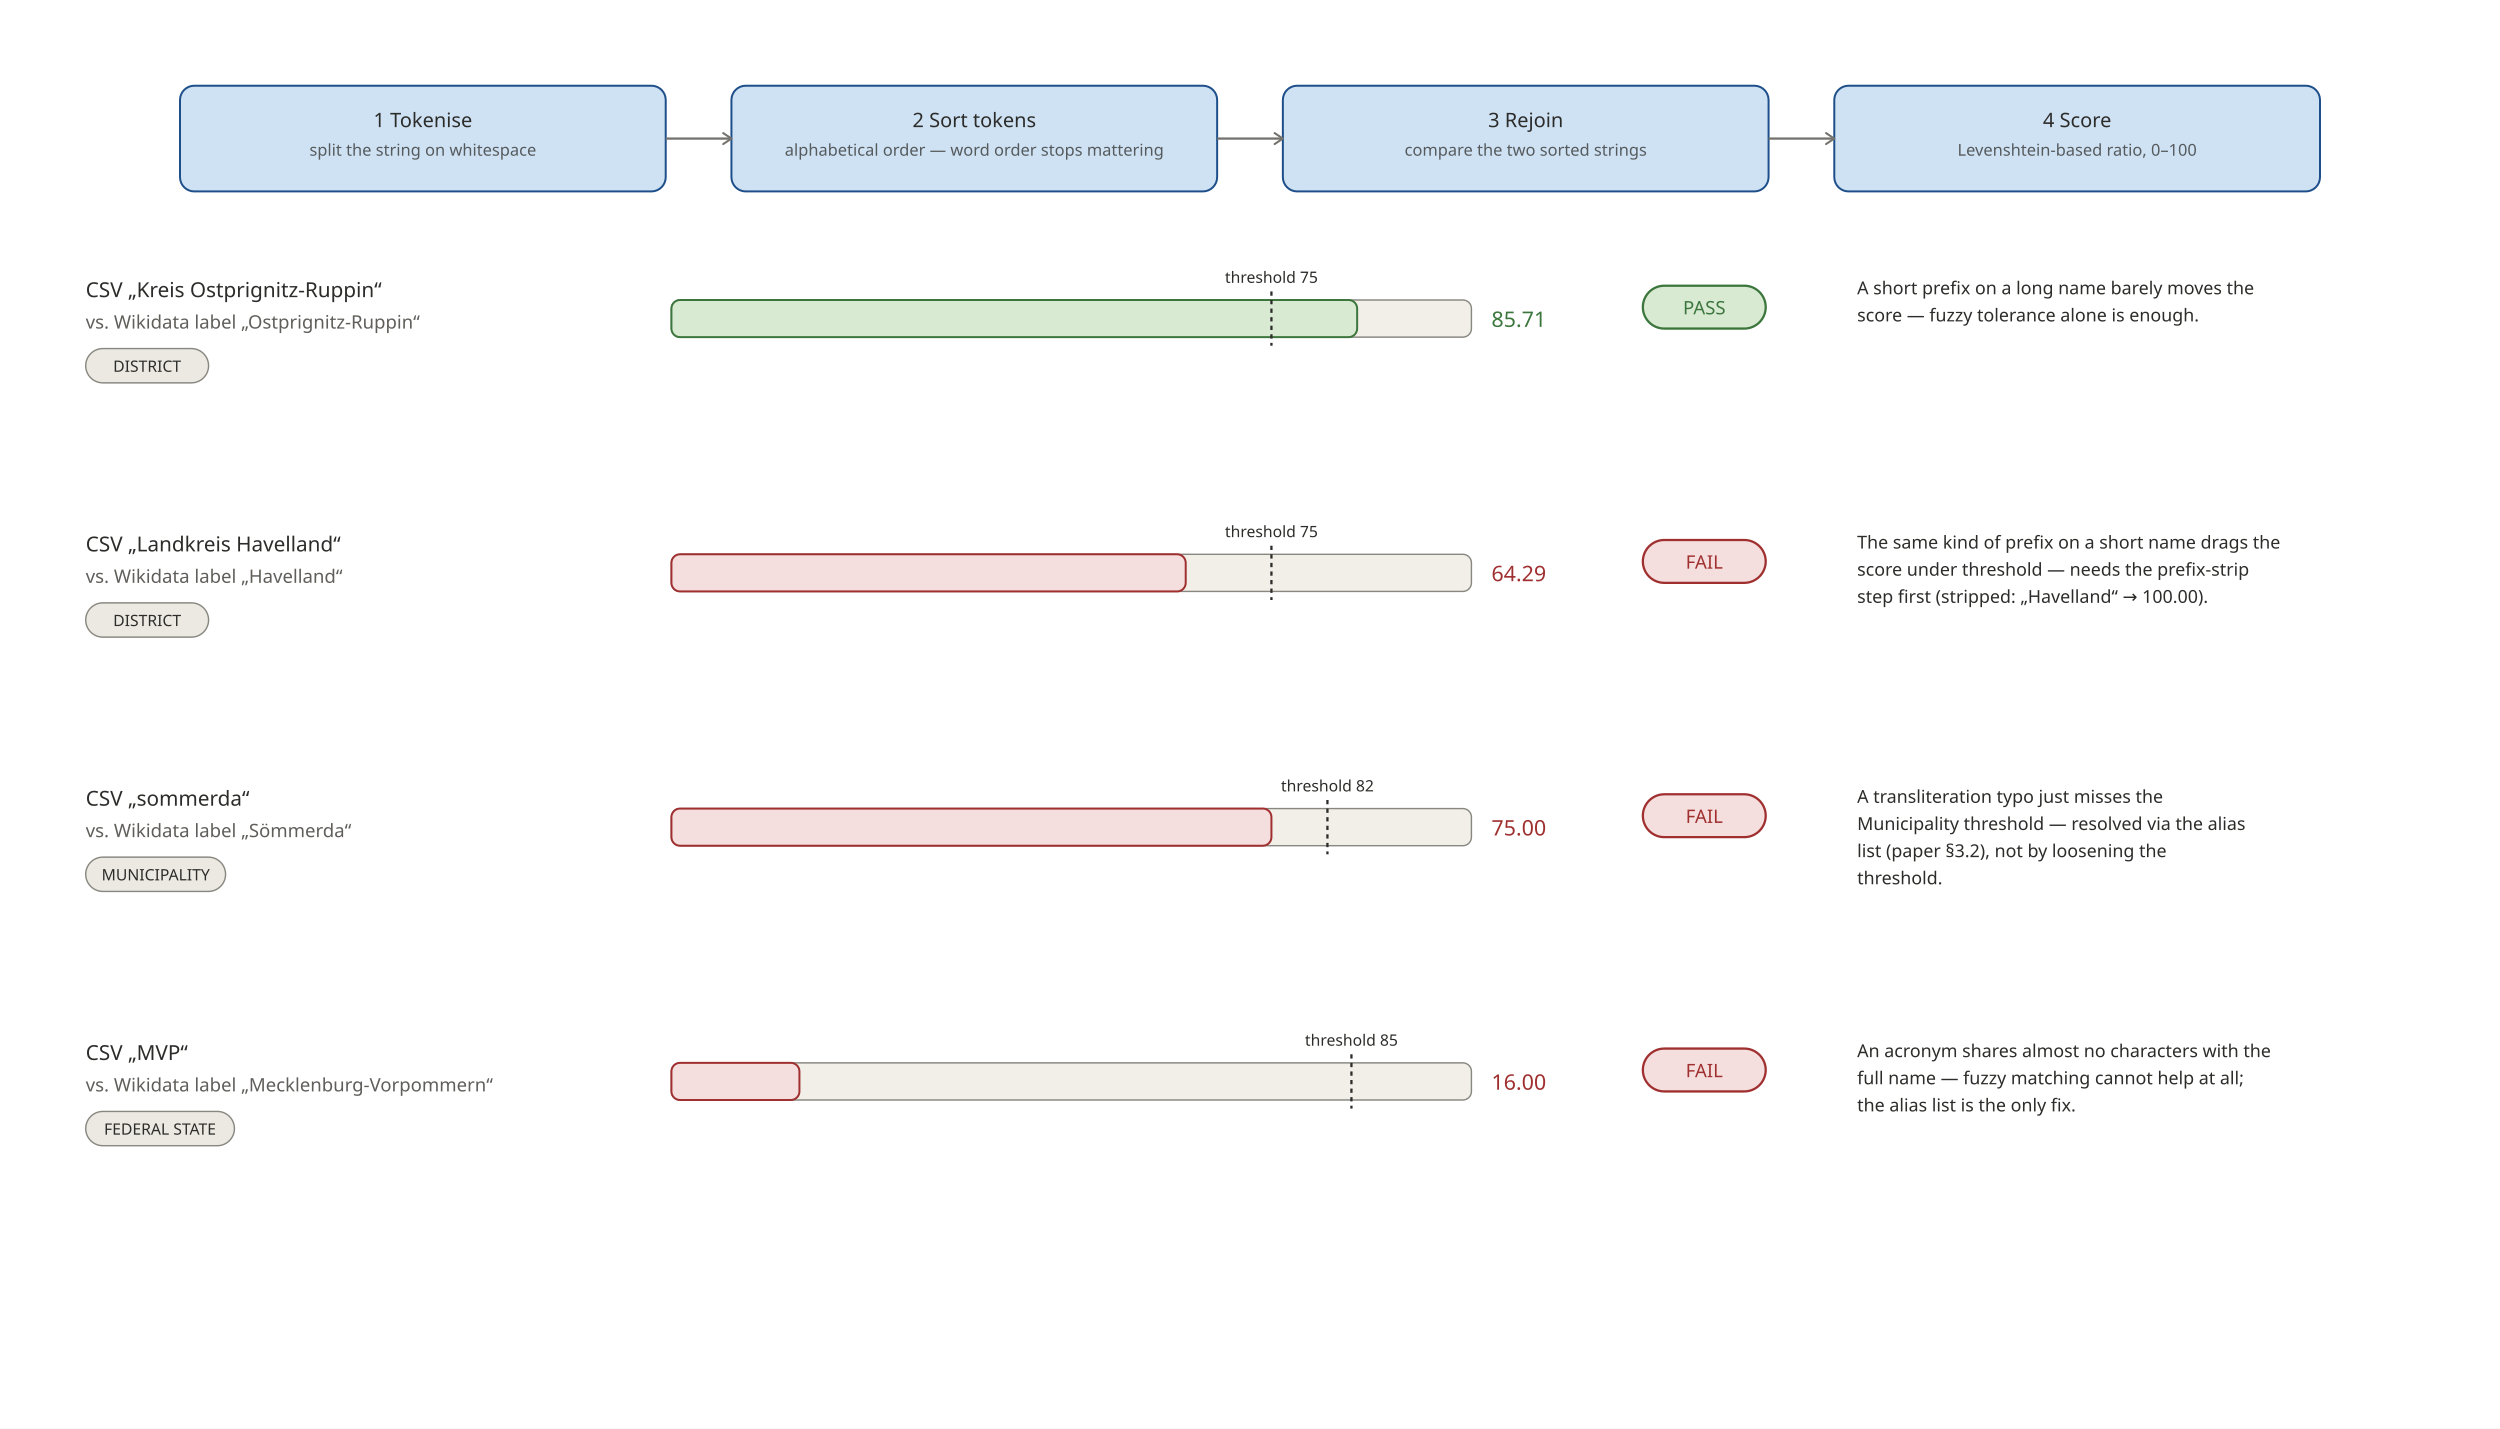
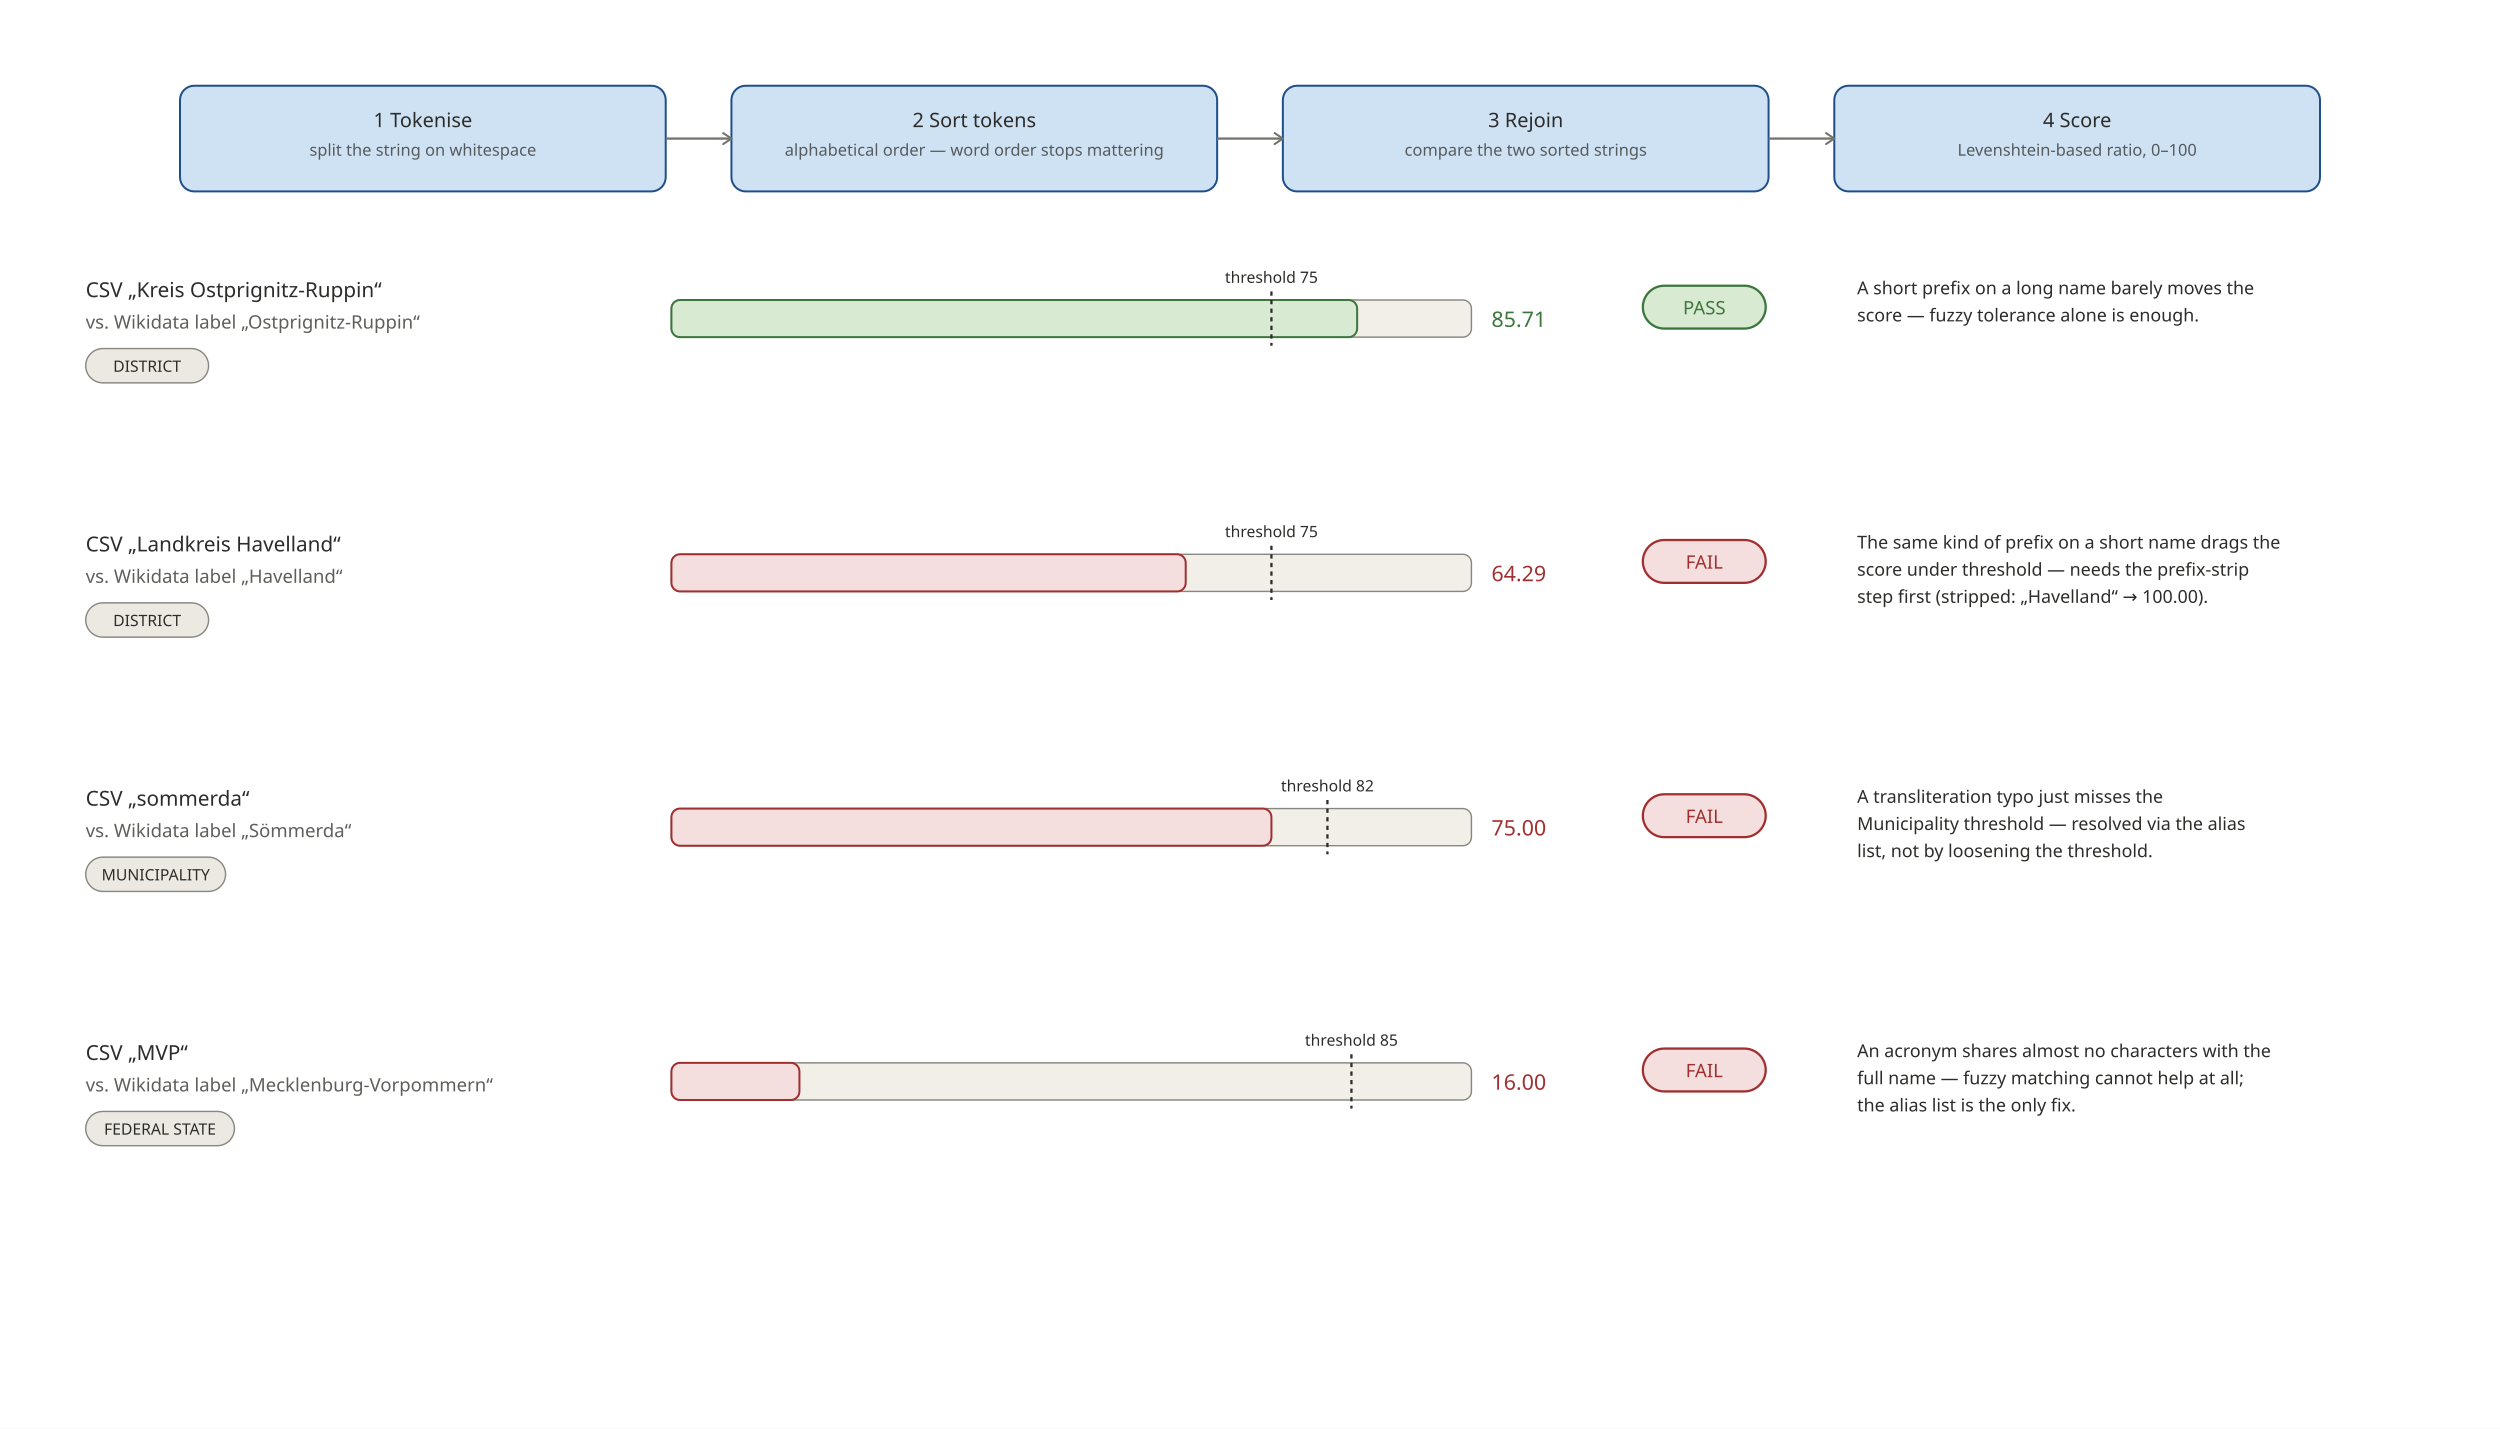
<svg xmlns="http://www.w3.org/2000/svg" width="1750" height="1000" viewBox="0 0 1750 1000" role="img">
  <rect x="0" y="0" width="1750" height="1000" fill="#ffffff" />
  <defs>
    <marker id="arrow" viewBox="0 0 10 10" refX="8" refY="5" markerWidth="6" markerHeight="6" orient="auto-start-reverse">
      <path d="M2 1L8 5L2 9" fill="none" stroke="#73726c" stroke-width="1.5" stroke-linecap="round" stroke-linejoin="round" />
    </marker>
    <marker id="arrow-uncertain" viewBox="0 0 10 10" refX="8" refY="5" markerWidth="6" markerHeight="6" orient="auto-start-reverse">
      <path d="M2 1L8 5L2 9" fill="none" stroke="#a03030" stroke-width="1.5" stroke-linecap="round" stroke-linejoin="round" />
    </marker>
  </defs>
  <rect x="126.0" y="60.0" width="340.0" height="74.0" rx="10" fill="#cfe2f3" stroke="#1e4f8a" stroke-width="1.4" />
  <text x="296.0" y="89.0" text-anchor="middle" font-family="Fira Sans" font-weight="500" font-size="14.0" fill="#2c2c2a">1 Tokenise</text>
  <text x="296.0" y="109.0" text-anchor="middle" font-family="Fira Sans" font-size="11.5" fill="#2c2c2a" opacity="0.75">split the string on whitespace</text>
  <rect x="512.0" y="60.0" width="340.0" height="74.0" rx="10" fill="#cfe2f3" stroke="#1e4f8a" stroke-width="1.4" />
  <text x="682.0" y="89.0" text-anchor="middle" font-family="Fira Sans" font-weight="500" font-size="14.0" fill="#2c2c2a">2 Sort tokens</text>
  <text x="682.0" y="109.0" text-anchor="middle" font-family="Fira Sans" font-size="11.5" fill="#2c2c2a" opacity="0.75">alphabetical order — word order stops mattering</text>
  <rect x="898.0" y="60.0" width="340.0" height="74.0" rx="10" fill="#cfe2f3" stroke="#1e4f8a" stroke-width="1.4" />
  <text x="1068.0" y="89.0" text-anchor="middle" font-family="Fira Sans" font-weight="500" font-size="14.0" fill="#2c2c2a">3 Rejoin</text>
  <text x="1068.0" y="109.0" text-anchor="middle" font-family="Fira Sans" font-size="11.5" fill="#2c2c2a" opacity="0.75">compare the two sorted strings</text>
  <rect x="1284.0" y="60.0" width="340.0" height="74.0" rx="10" fill="#cfe2f3" stroke="#1e4f8a" stroke-width="1.4" />
  <text x="1454.0" y="89.0" text-anchor="middle" font-family="Fira Sans" font-weight="500" font-size="14.0" fill="#2c2c2a">4 Score</text>
  <text x="1454.0" y="109.0" text-anchor="middle" font-family="Fira Sans" font-size="11.5" fill="#2c2c2a" opacity="0.75">Levenshtein-based ratio, 0–100</text>
  <line x1="466.0" y1="97.0" x2="512.0" y2="97.0" stroke="#73726c" stroke-width="1.6" marker-end="url(#arrow)" />
  <line x1="852.0" y1="97.0" x2="898.0" y2="97.0" stroke="#73726c" stroke-width="1.6" marker-end="url(#arrow)" />
  <line x1="1238.0" y1="97.0" x2="1284.0" y2="97.0" stroke="#73726c" stroke-width="1.6" marker-end="url(#arrow)" />
  <text x="60" y="208.0" font-family="Fira Sans" font-weight="500" font-size="14.5" fill="#2c2c2a">CSV „Kreis Ostprignitz-Ruppin“</text>
  <text x="60" y="230.0" font-family="Fira Sans" font-size="13" fill="#5f5e5a">vs. Wikidata label „Ostprignitz-Ruppin“</text>
  <rect x="60" y="244.0" width="86.0" height="24" rx="12" fill="#ece9e2" stroke="#888780" stroke-width="1" />
  <text x="103.0" y="256.0" text-anchor="middle" dominant-baseline="central" font-family="Fira Sans" font-size="11" fill="#2c2c2a">DISTRICT</text>
  <rect x="470.0" y="210.0" width="560.0" height="26.0" rx="6" fill="#f1efe8" stroke="#888780" stroke-width="1" />
  <rect x="470.0" y="210.0" width="480.0" height="26.0" rx="6" fill="#d9ead3" stroke="#3c763d" stroke-width="1.4" />
  <line x1="890.0" y1="204.0" x2="890.0" y2="242.0" stroke="#2c2c2a" stroke-width="1.6" stroke-dasharray="3 3" />
  <text x="890.0" y="198.0" text-anchor="middle" font-family="Fira Sans" font-size="11" fill="#2c2c2a">threshold 75</text>
  <text x="1044.0" y="223.0" dominant-baseline="central" font-family="Fira Sans" font-weight="500" font-size="15" fill="#3c763d">85.71</text>
  <rect x="1150.0" y="200.0" width="86.0" height="30" rx="15" fill="#d9ead3" stroke="#3c763d" stroke-width="1.6" />
  <text x="1193.0" y="215.0" text-anchor="middle" dominant-baseline="central" font-family="Fira Sans" font-weight="500" font-size="13" fill="#3c763d">PASS</text>
  <text x="1300" y="206.0" font-family="Fira Sans" font-size="12.5" fill="#2c2c2a">A short prefix on a long name barely moves the</text>
  <text x="1300" y="225.0" font-family="Fira Sans" font-size="12.5" fill="#2c2c2a">score — fuzzy tolerance alone is enough.</text>
  <text x="60" y="386.0" font-family="Fira Sans" font-weight="500" font-size="14.5" fill="#2c2c2a">CSV „Landkreis Havelland“</text>
  <text x="60" y="408.0" font-family="Fira Sans" font-size="13" fill="#5f5e5a">vs. Wikidata label „Havelland“</text>
  <rect x="60" y="422.0" width="86.0" height="24" rx="12" fill="#ece9e2" stroke="#888780" stroke-width="1" />
  <text x="103.0" y="434.0" text-anchor="middle" dominant-baseline="central" font-family="Fira Sans" font-size="11" fill="#2c2c2a">DISTRICT</text>
  <rect x="470.0" y="388.0" width="560.0" height="26.0" rx="6" fill="#f1efe8" stroke="#888780" stroke-width="1" />
  <rect x="470.0" y="388.0" width="360.0" height="26.0" rx="6" fill="#f5dede" stroke="#a03030" stroke-width="1.4" />
  <line x1="890.0" y1="382.0" x2="890.0" y2="420.0" stroke="#2c2c2a" stroke-width="1.6" stroke-dasharray="3 3" />
  <text x="890.0" y="376.0" text-anchor="middle" font-family="Fira Sans" font-size="11" fill="#2c2c2a">threshold 75</text>
  <text x="1044.0" y="401.0" dominant-baseline="central" font-family="Fira Sans" font-weight="500" font-size="15" fill="#a03030">64.29</text>
  <rect x="1150.0" y="378.0" width="86.0" height="30" rx="15" fill="#f5dede" stroke="#a03030" stroke-width="1.6" />
  <text x="1193.0" y="393.0" text-anchor="middle" dominant-baseline="central" font-family="Fira Sans" font-weight="500" font-size="13" fill="#a03030">FAIL</text>
  <text x="1300" y="384.0" font-family="Fira Sans" font-size="12.5" fill="#2c2c2a">The same kind of prefix on a short name drags the</text>
  <text x="1300" y="403.0" font-family="Fira Sans" font-size="12.5" fill="#2c2c2a">score under threshold — needs the prefix-strip</text>
  <text x="1300" y="422.0" font-family="Fira Sans" font-size="12.5" fill="#2c2c2a">step first (stripped: „Havelland“ → 100.00).</text>
  <text x="60" y="564.0" font-family="Fira Sans" font-weight="500" font-size="14.5" fill="#2c2c2a">CSV „sommerda“</text>
  <text x="60" y="586.0" font-family="Fira Sans" font-size="13" fill="#5f5e5a">vs. Wikidata label „Sömmerda“</text>
  <rect x="60" y="600.0" width="97.9" height="24" rx="12" fill="#ece9e2" stroke="#888780" stroke-width="1" />
  <text x="109.0" y="612.0" text-anchor="middle" dominant-baseline="central" font-family="Fira Sans" font-size="11" fill="#2c2c2a">MUNICIPALITY</text>
  <rect x="470.0" y="566.0" width="560.0" height="26.0" rx="6" fill="#f1efe8" stroke="#888780" stroke-width="1" />
  <rect x="470.0" y="566.0" width="420.0" height="26.0" rx="6" fill="#f5dede" stroke="#a03030" stroke-width="1.4" />
  <line x1="929.2" y1="560.0" x2="929.2" y2="598.0" stroke="#2c2c2a" stroke-width="1.6" stroke-dasharray="3 3" />
  <text x="929.2" y="554.0" text-anchor="middle" font-family="Fira Sans" font-size="11" fill="#2c2c2a">threshold 82</text>
  <text x="1044.0" y="579.0" dominant-baseline="central" font-family="Fira Sans" font-weight="500" font-size="15" fill="#a03030">75.00</text>
  <rect x="1150.0" y="556.0" width="86.0" height="30" rx="15" fill="#f5dede" stroke="#a03030" stroke-width="1.6" />
  <text x="1193.0" y="571.0" text-anchor="middle" dominant-baseline="central" font-family="Fira Sans" font-weight="500" font-size="13" fill="#a03030">FAIL</text>
  <text x="1300" y="562.0" font-family="Fira Sans" font-size="12.5" fill="#2c2c2a">A transliteration typo just misses the</text>
  <text x="1300" y="581.0" font-family="Fira Sans" font-size="12.5" fill="#2c2c2a">Municipality threshold — resolved via the alias</text>
-   <text x="1300" y="600.0" font-family="Fira Sans" font-size="12.5" fill="#2c2c2a">list (paper §3.2), not by loosening the</text>
-   <text x="1300" y="619.0" font-family="Fira Sans" font-size="12.5" fill="#2c2c2a">threshold.</text>
+   <text x="1300" y="600.0" font-family="Fira Sans" font-size="12.5" fill="#2c2c2a">list, not by loosening the threshold.</text>
  <text x="60" y="742.0" font-family="Fira Sans" font-weight="500" font-size="14.5" fill="#2c2c2a">CSV „MVP“</text>
  <text x="60" y="764.0" font-family="Fira Sans" font-size="13" fill="#5f5e5a">vs. Wikidata label „Mecklenburg-Vorpommern“</text>
  <rect x="60" y="778.0" width="104.1" height="24" rx="12" fill="#ece9e2" stroke="#888780" stroke-width="1" />
  <text x="112.0" y="790.0" text-anchor="middle" dominant-baseline="central" font-family="Fira Sans" font-size="11" fill="#2c2c2a">FEDERAL STATE</text>
  <rect x="470.0" y="744.0" width="560.0" height="26.0" rx="6" fill="#f1efe8" stroke="#888780" stroke-width="1" />
  <rect x="470.0" y="744.0" width="89.6" height="26.0" rx="6" fill="#f5dede" stroke="#a03030" stroke-width="1.4" />
  <line x1="946.0" y1="738.0" x2="946.0" y2="776.0" stroke="#2c2c2a" stroke-width="1.6" stroke-dasharray="3 3" />
  <text x="946.0" y="732.0" text-anchor="middle" font-family="Fira Sans" font-size="11" fill="#2c2c2a">threshold 85</text>
  <text x="1044.0" y="757.0" dominant-baseline="central" font-family="Fira Sans" font-weight="500" font-size="15" fill="#a03030">16.00</text>
  <rect x="1150.0" y="734.0" width="86.0" height="30" rx="15" fill="#f5dede" stroke="#a03030" stroke-width="1.6" />
  <text x="1193.0" y="749.0" text-anchor="middle" dominant-baseline="central" font-family="Fira Sans" font-weight="500" font-size="13" fill="#a03030">FAIL</text>
  <text x="1300" y="740.0" font-family="Fira Sans" font-size="12.5" fill="#2c2c2a">An acronym shares almost no characters with the</text>
  <text x="1300" y="759.0" font-family="Fira Sans" font-size="12.5" fill="#2c2c2a">full name — fuzzy matching cannot help at all;</text>
  <text x="1300" y="778.0" font-family="Fira Sans" font-size="12.5" fill="#2c2c2a">the alias list is the only fix.</text>
</svg>
